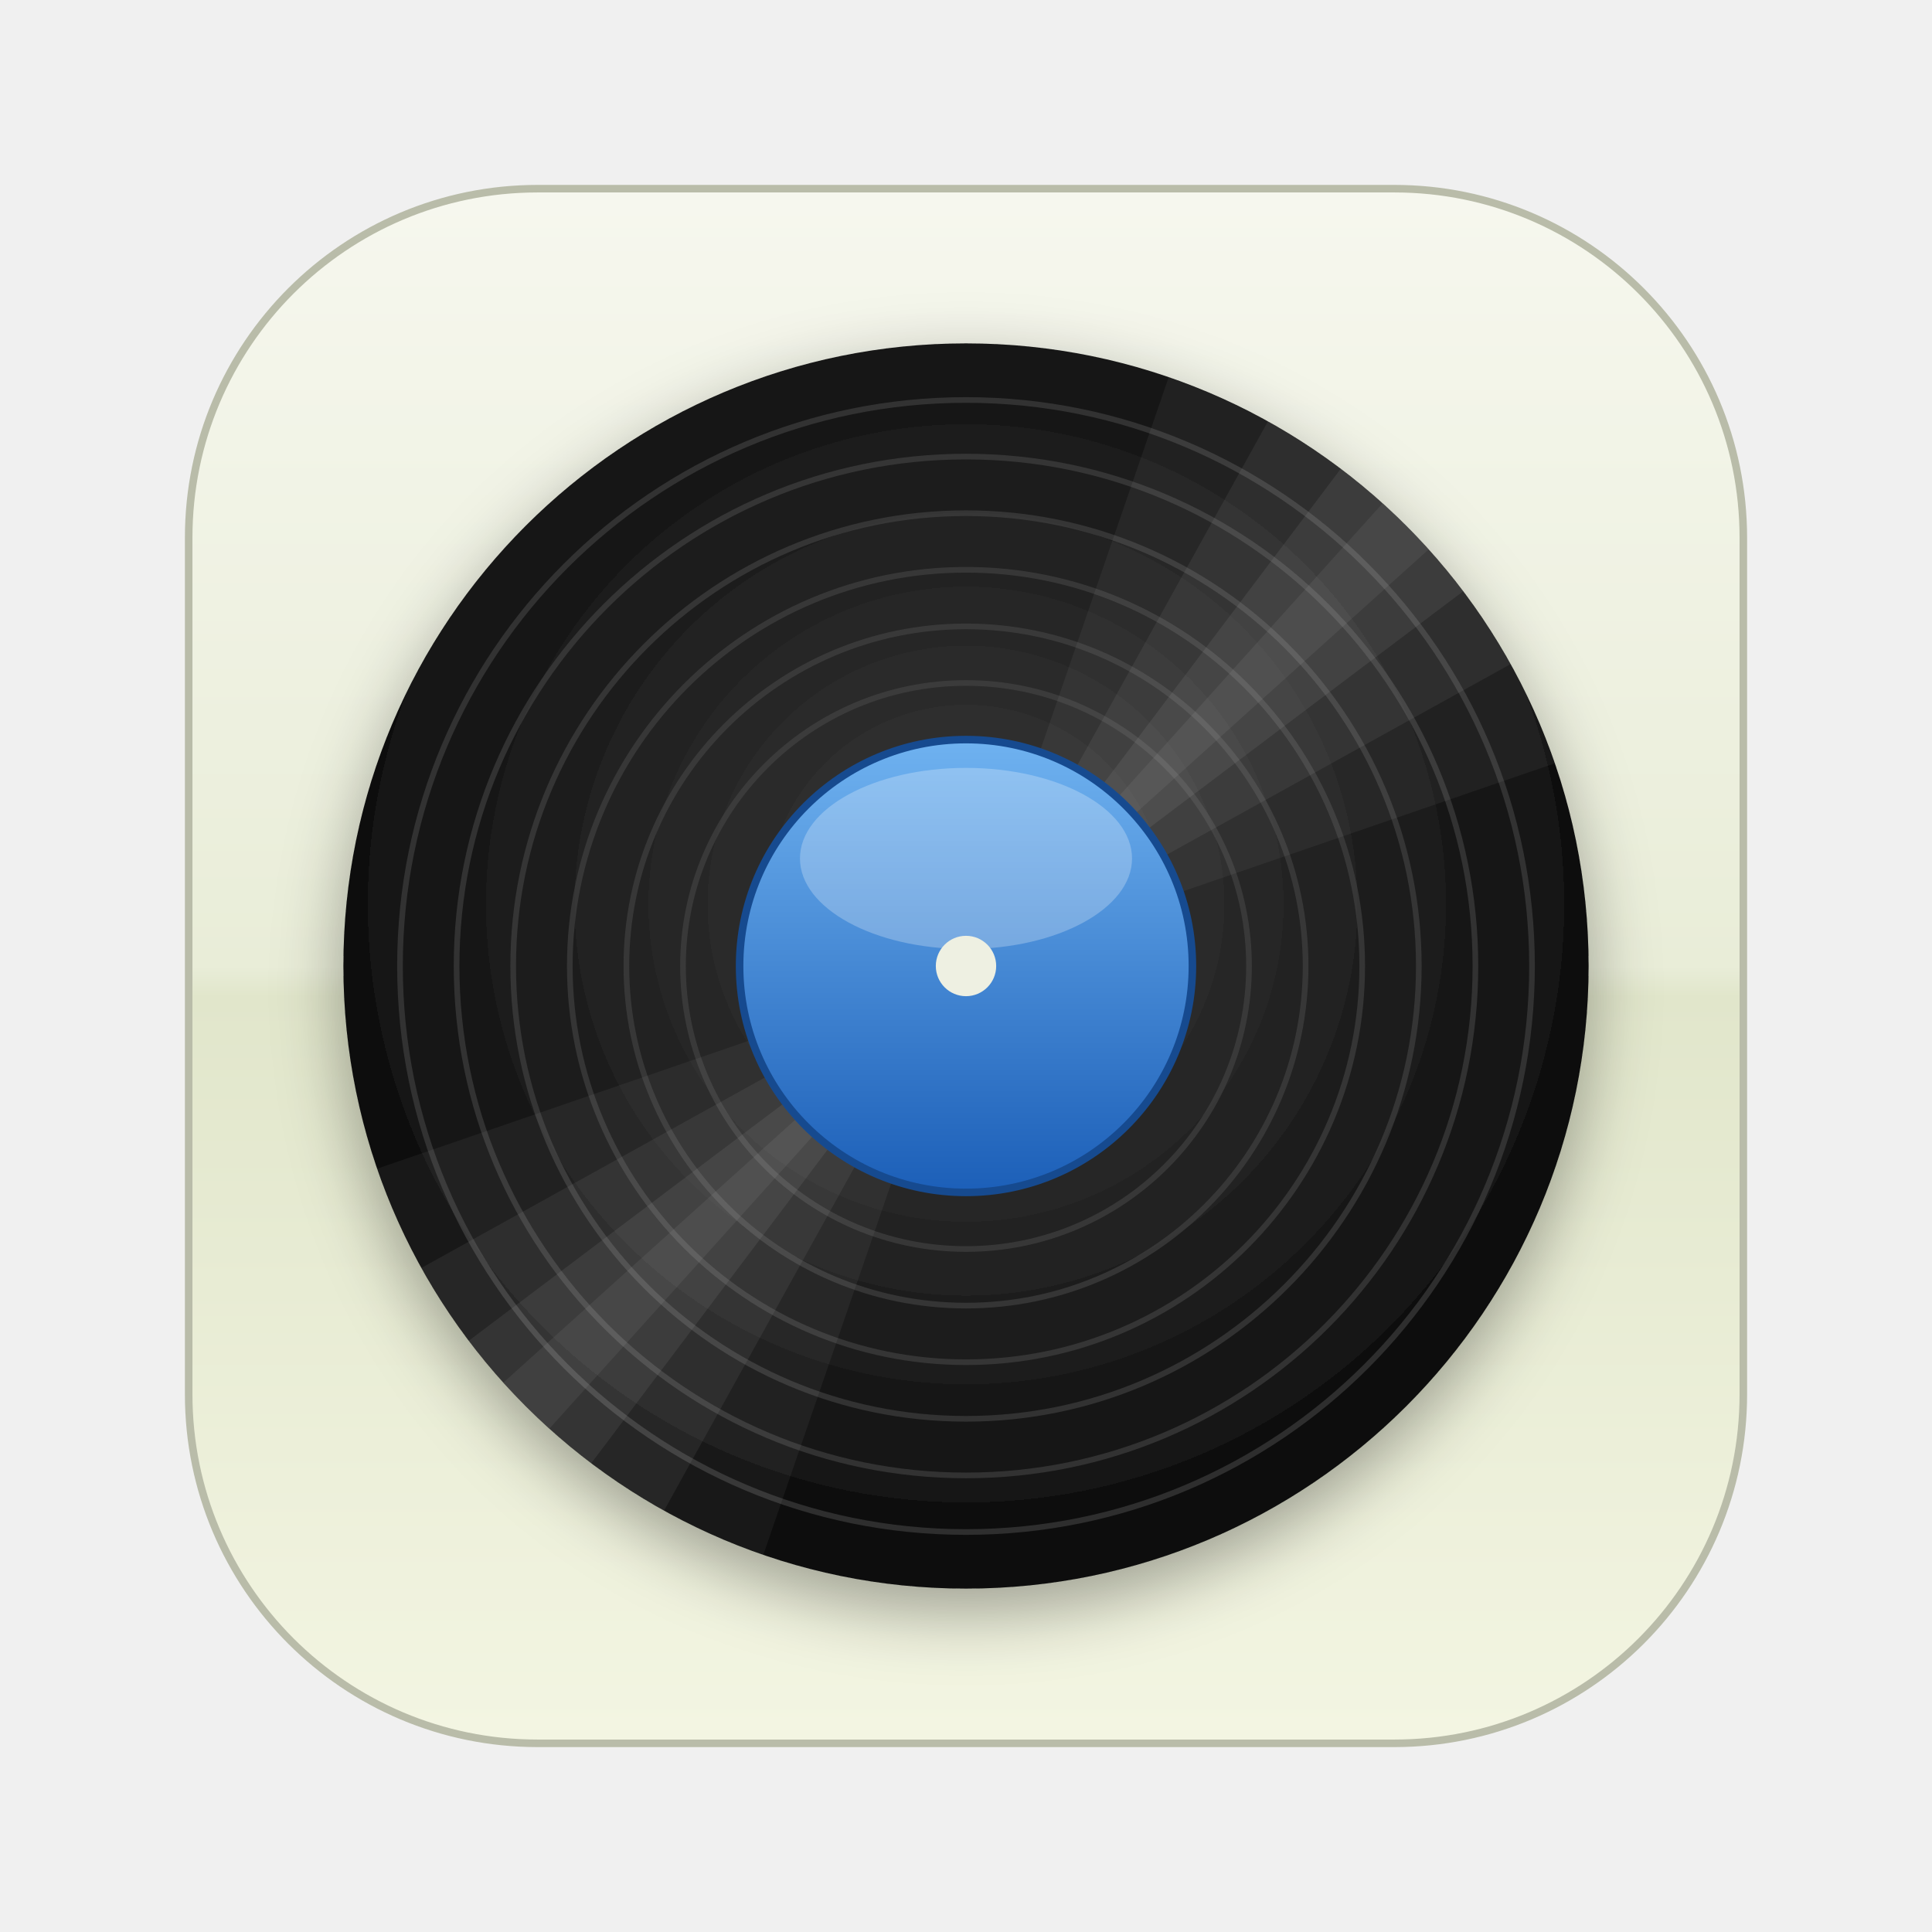
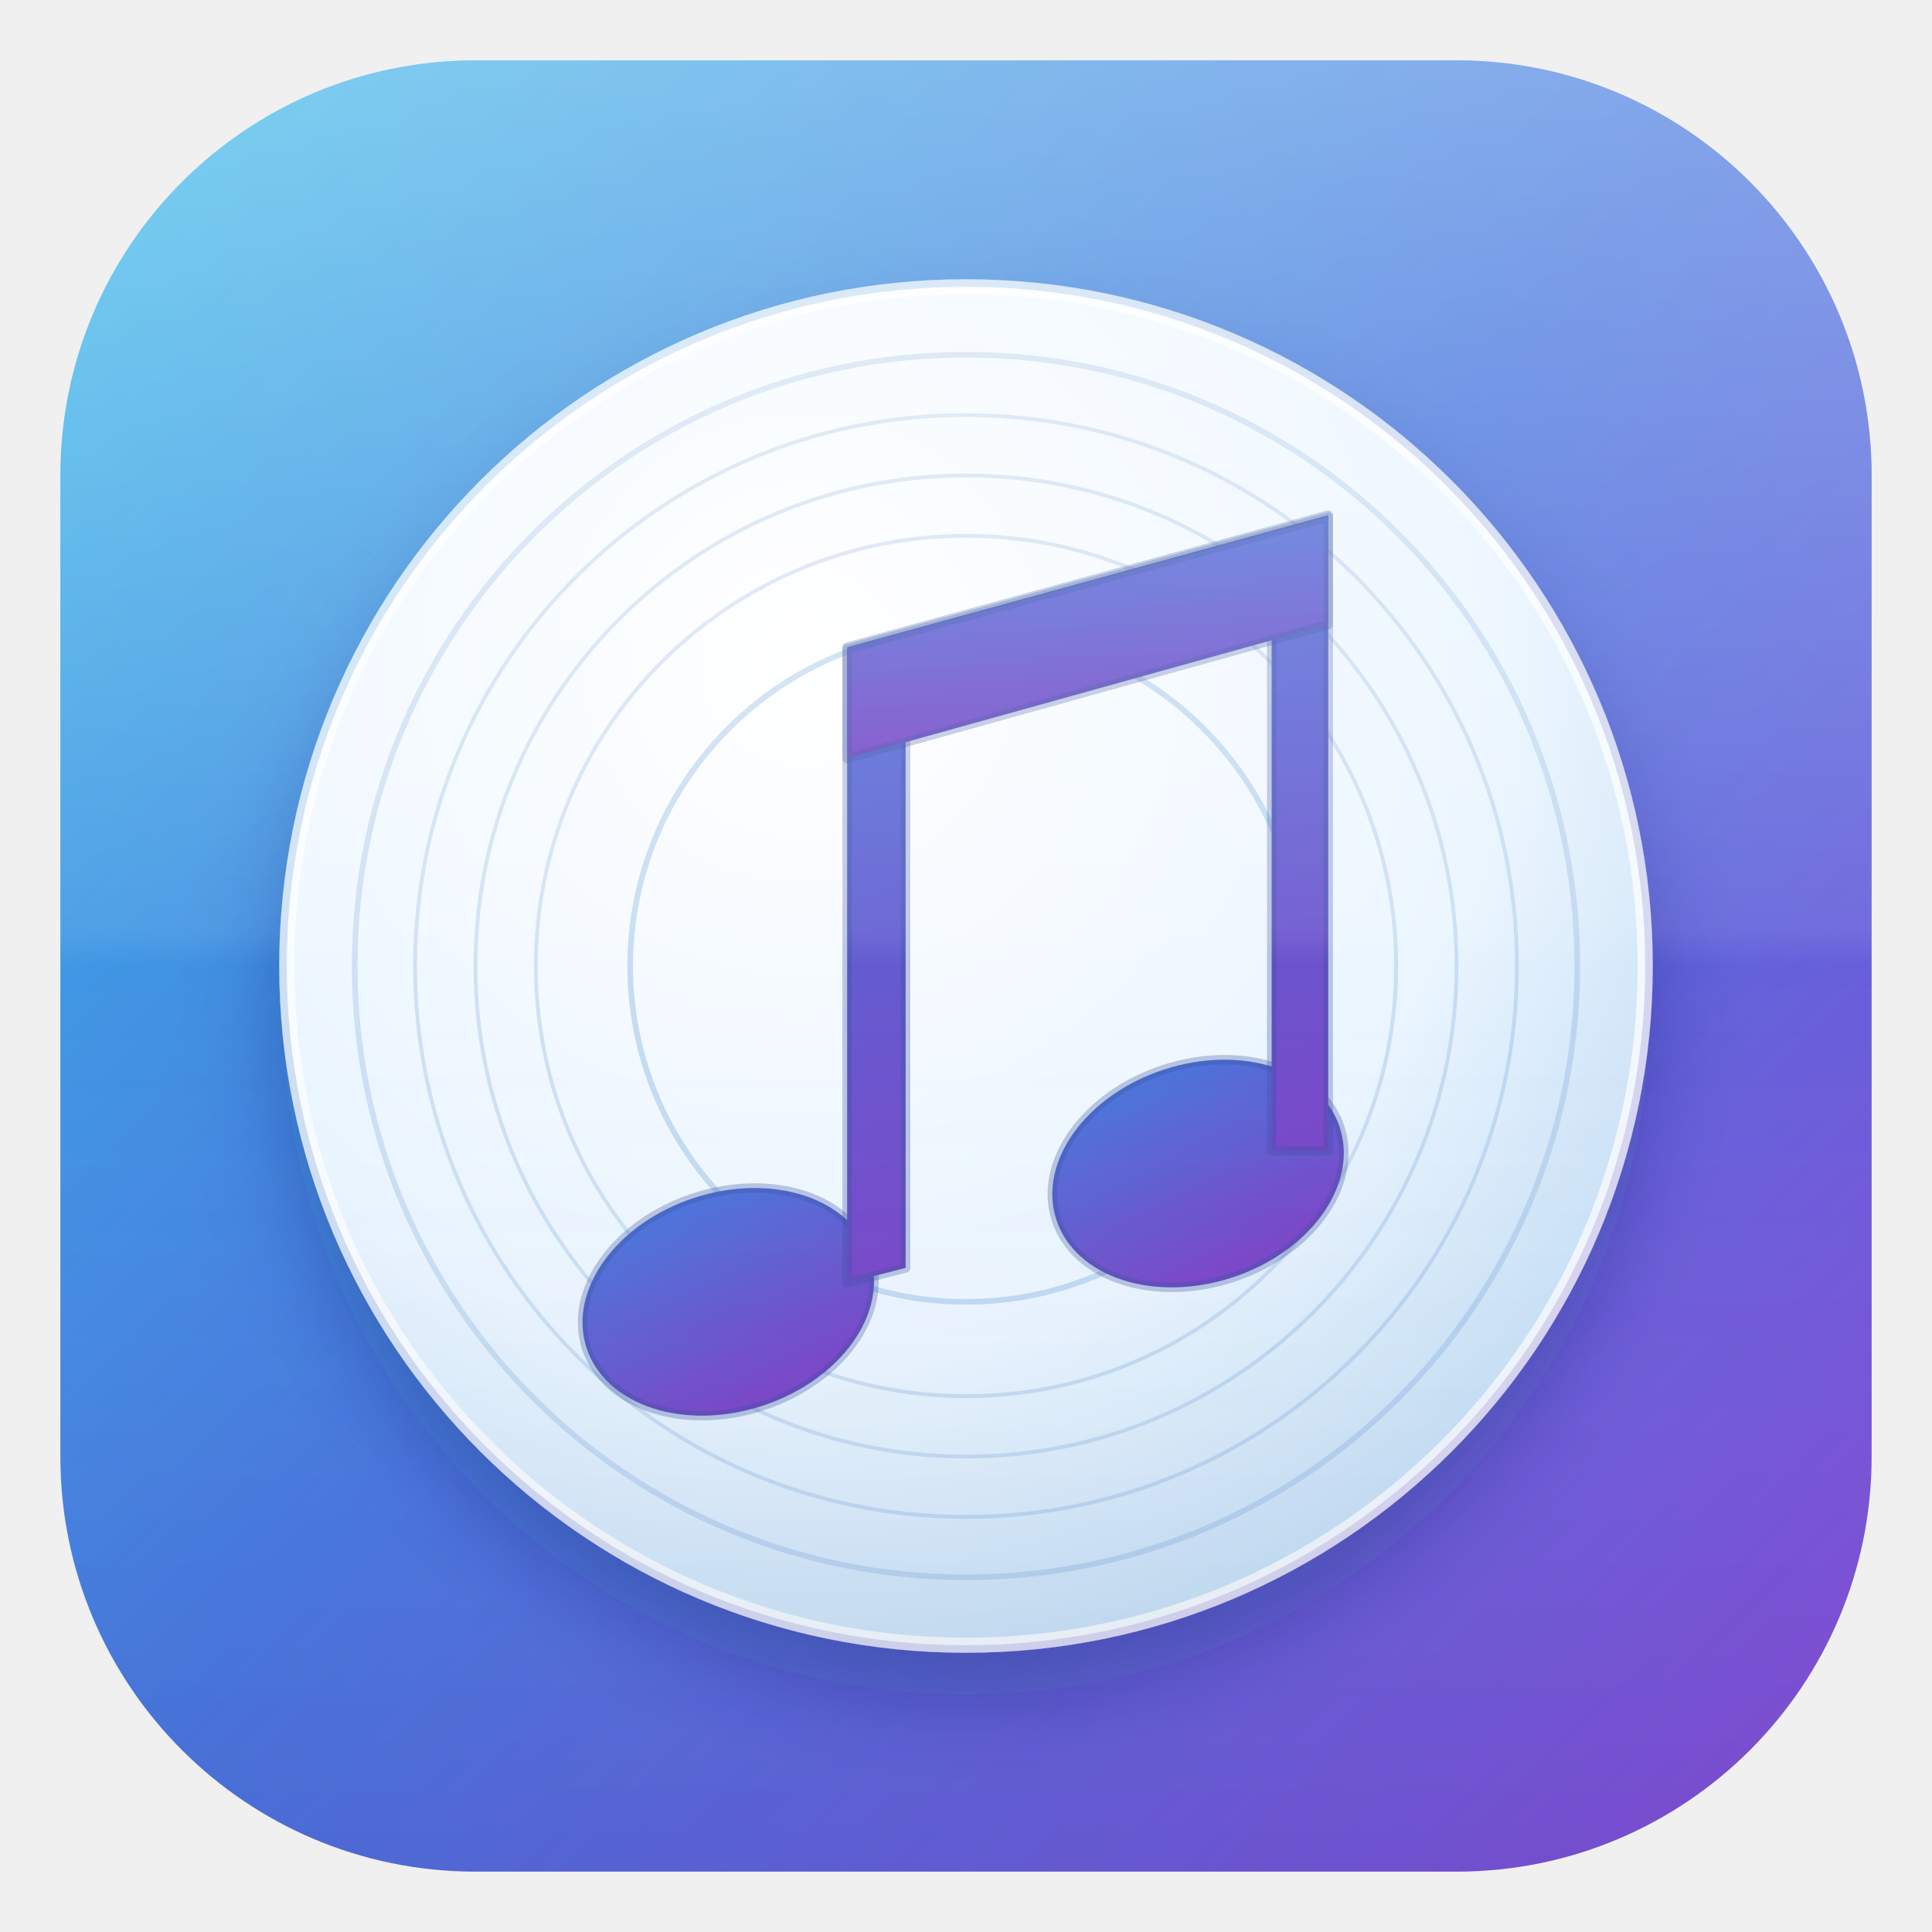
<svg xmlns="http://www.w3.org/2000/svg" width="1024" height="1024" viewBox="0 0 1024 1024">
  <defs>
-     <linearGradient id="glass" x1="0" y1="0" x2="0" y2="1">
-       <stop offset="0" stop-color="#f6f7ee" />
-       <stop offset="0.5" stop-color="#e9edd8" />
-       <stop offset="0.52" stop-color="#e1e6cb" />
-       <stop offset="1" stop-color="#f3f5e2" />
+     <linearGradient id="background" x1="0" y1="0" x2="1" y2="1">
+       <stop offset="0" stop-color="#38bce9" />
+       <stop offset="0.48" stop-color="#4776df" />
+       <stop offset="1" stop-color="#8649d5" />
    </linearGradient>
-     <radialGradient id="disc" cx="0.5" cy="0.45" r="0.55">
-       <stop offset="0" stop-color="#3a3a3a" />
-       <stop offset="1" stop-color="#0c0c0c" />
+     <radialGradient id="disc" cx="0.38" cy="0.28" r="0.82">
+       <stop offset="0" stop-color="#ffffff" />
+       <stop offset="0.62" stop-color="#eaf5ff" />
+       <stop offset="1" stop-color="#bbd8f2" />
    </radialGradient>
-     <linearGradient id="label" x1="0" y1="0" x2="0" y2="1">
-       <stop offset="0" stop-color="#6fb2f0" />
-       <stop offset="1" stop-color="#1c5fb8" />
+     <linearGradient id="note" x1="0" y1="0" x2="0.2" y2="1">
+       <stop offset="0" stop-color="#4778dc" />
+       <stop offset="1" stop-color="#7946c8" />
+     </linearGradient>
+     <linearGradient id="gloss" x1="0" y1="0" x2="0" y2="1">
+       <stop offset="0" stop-color="#fff" stop-opacity="0.34" />
+       <stop offset="0.48" stop-color="#fff" stop-opacity="0.08" />
+       <stop offset="0.5" stop-color="#fff" stop-opacity="0" />
+       <stop offset="1" stop-color="#152b65" stop-opacity="0.08" />
    </linearGradient>
    <filter id="shadow" x="-20%" y="-20%" width="140%" height="140%">
-       <feDropShadow dx="0" dy="12" stdDeviation="18" flood-color="#000" flood-opacity="0.35" />
+       <feDropShadow dx="0" dy="24" stdDeviation="24" flood-color="#10265d" flood-opacity="0.3" />
    </filter>
  </defs>
-   <rect x="100" y="100" width="824" height="824" rx="185" fill="url(#glass)" stroke="#b9bca9" stroke-width="4" />
+   <rect x="32" y="32" width="960" height="960" rx="220" fill="url(#background)" />
  <g filter="url(#shadow)">
-     <circle cx="512" cy="512" r="330" fill="url(#disc)" />
+     <circle cx="512" cy="512" r="360" fill="url(#disc)" stroke="#fff" stroke-opacity="0.72" stroke-width="8" />
  </g>
-   <g fill="none" stroke="#4a4a4a" stroke-opacity="0.55" stroke-width="3">
-     <circle cx="512" cy="512" r="300" />
-     <circle cx="512" cy="512" r="270" />
-     <circle cx="512" cy="512" r="240" />
-     <circle cx="512" cy="512" r="210" />
-     <circle cx="512" cy="512" r="180" />
-     <circle cx="512" cy="512" r="150" />
+   <g fill="none" stroke="#4e83cb" stroke-opacity="0.2">
+     <circle cx="512" cy="512" r="324" stroke-width="3" />
+     <circle cx="512" cy="512" r="292" stroke-width="2" />
+     <circle cx="512" cy="512" r="260" stroke-width="2" />
+     <circle cx="512" cy="512" r="228" stroke-width="2" />
  </g>
-   <path d="M512 512L824.0 404.6A330 330 0 0 0 619.4 200.0Z" fill="#fff" fill-opacity="0.05" />
-   <path d="M512 512L800.6 352.0A330 330 0 0 0 672.0 223.4Z" fill="#fff" fill-opacity="0.06" />
-   <path d="M512 512L775.5 313.4A330 330 0 0 0 710.6 248.5Z" fill="#fff" fill-opacity="0.07" />
-   <path d="M512 512L757.2 291.2A330 330 0 0 0 732.8 266.8Z" fill="#fff" fill-opacity="0.06" />
-   <path d="M512 512L200.0 619.4A330 330 0 0 0 404.6 824.0Z" fill="#fff" fill-opacity="0.05" />
-   <path d="M512 512L223.4 672.0A330 330 0 0 0 352.0 800.6Z" fill="#fff" fill-opacity="0.06" />
-   <path d="M512 512L248.5 710.6A330 330 0 0 0 313.4 775.5Z" fill="#fff" fill-opacity="0.07" />
-   <path d="M512 512L266.8 732.8A330 330 0 0 0 291.2 757.2Z" fill="#fff" fill-opacity="0.06" />
-   <circle cx="512" cy="512" r="120" fill="url(#label)" />
-   <circle cx="512" cy="512" r="120" fill="none" stroke="#164a8f" stroke-width="4" />
-   <ellipse cx="512" cy="455" rx="88" ry="48" fill="#fff" fill-opacity="0.25" />
-   <circle cx="512" cy="512" r="16" fill="#eef0e2" />
+   <circle cx="512" cy="512" r="178" fill="none" stroke="#87b2df" stroke-opacity="0.42" stroke-width="3" />
+   <g fill="url(#note)" stroke="#344e9a" stroke-opacity="0.3" stroke-width="5" stroke-linejoin="round">
+     <ellipse cx="386" cy="690" rx="79" ry="58" transform="rotate(-18 386 690)" />
+     <ellipse cx="635" cy="622" rx="79" ry="58" transform="rotate(-18 635 622)" />
+     <path d="M449 680V343L704 273V610H674V317L480 370V672Z" />
+     <path d="M449 344L704 274V331L449 402Z" />
+   </g>
+   <rect x="32" y="32" width="960" height="960" rx="220" fill="url(#gloss)" />
</svg>
